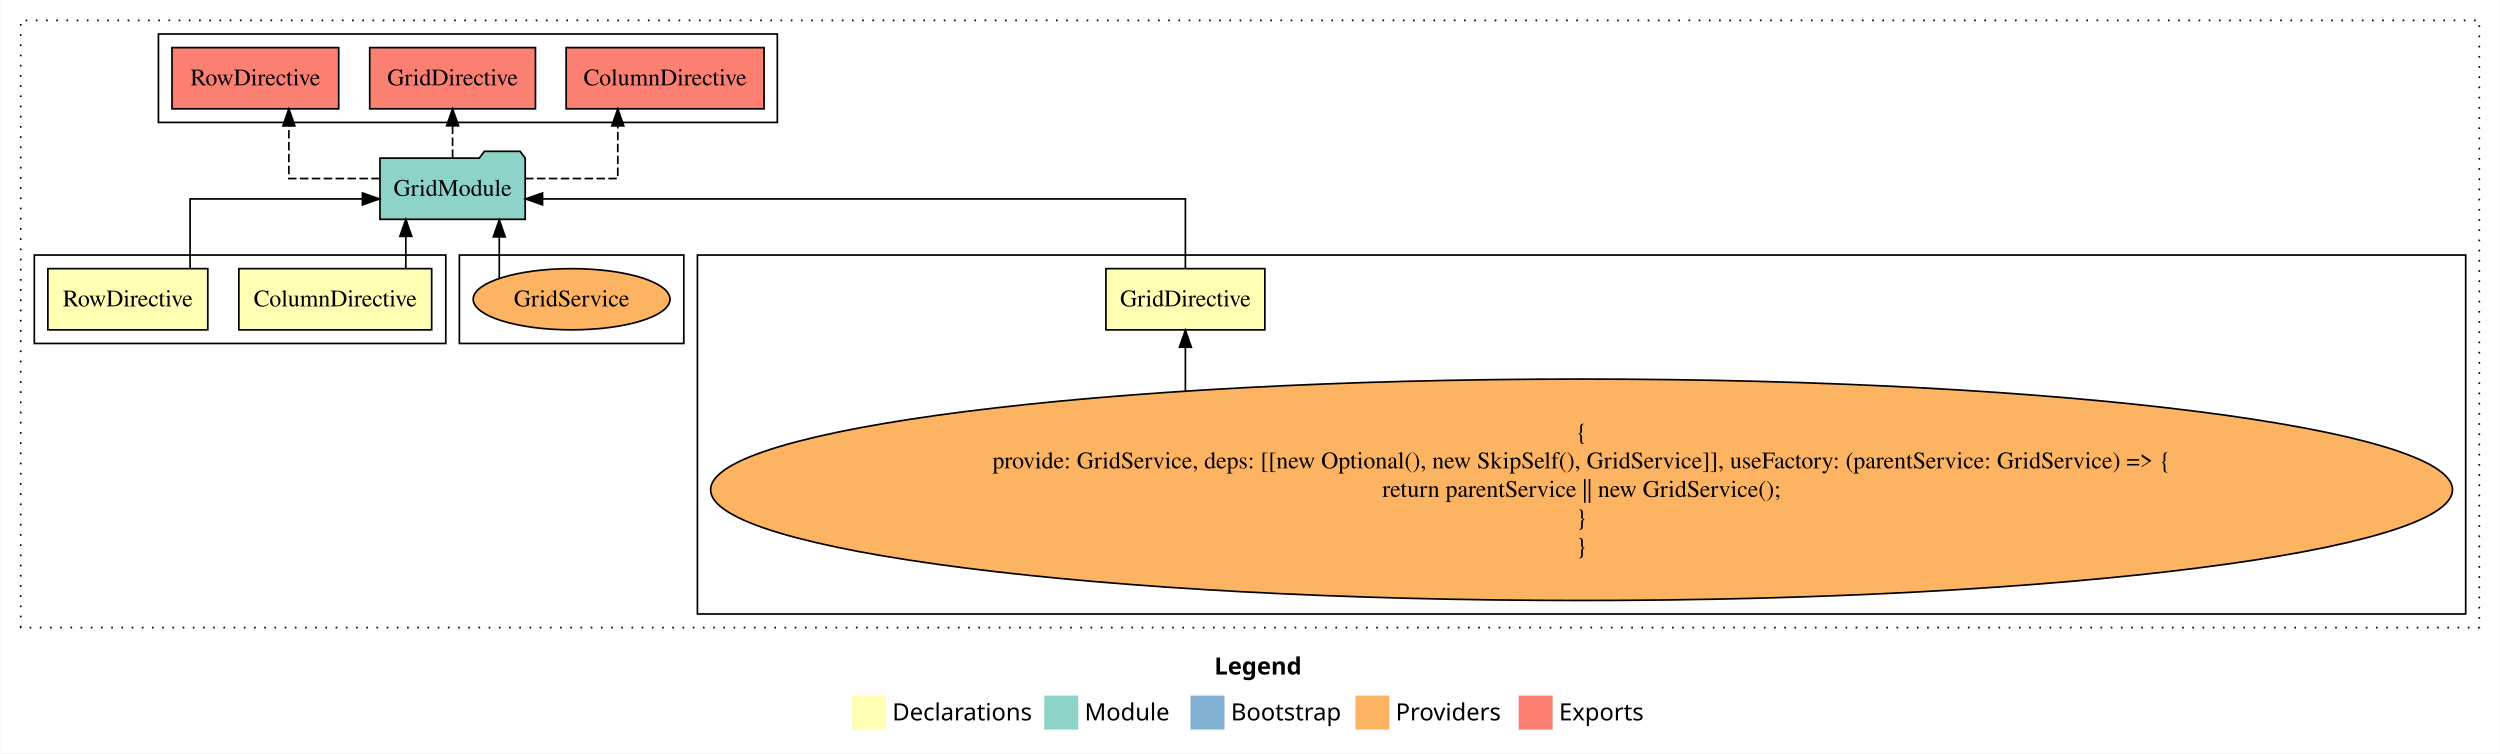
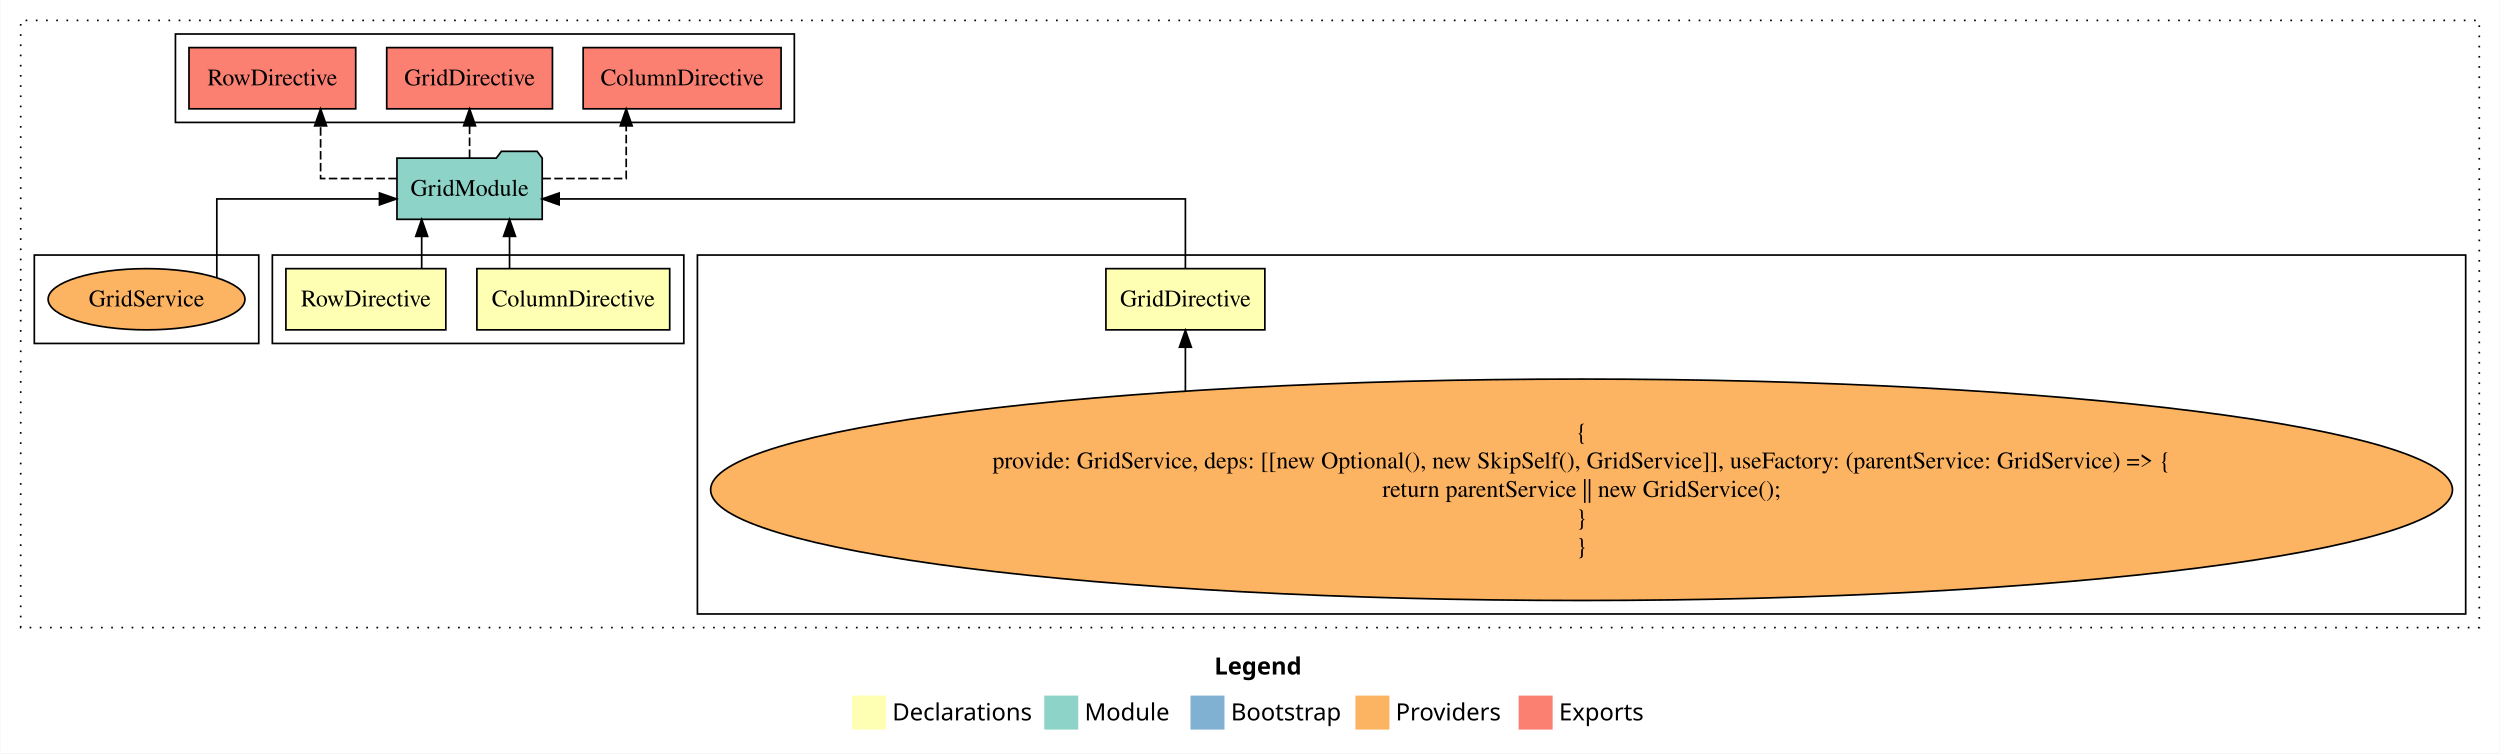
<svg xmlns="http://www.w3.org/2000/svg" width="1470pt" height="443pt" viewBox="0.00 0.00 1470.00 443.11">
  <g id="graph0" class="graph" transform="scale(1 1) rotate(0) translate(4 439.11)">
    <polygon fill="white" stroke="transparent" points="-4,4 -4,-439.11 1466,-439.11 1466,4 -4,4" />
    <text text-anchor="start" x="710.01" y="-42.4" font-family="Times-12" font-weight="bold" font-size="14.00">Legend</text>
    <polygon fill="#ffffb3" stroke="transparent" points="497,-10 497,-30 517,-30 517,-10 497,-10" />
    <text text-anchor="start" x="520.63" y="-15.4" font-family="Times-12" font-size="14.00">  Declarations</text>
    <polygon fill="#8dd3c7" stroke="transparent" points="610,-10 610,-30 630,-30 630,-10 610,-10" />
    <text text-anchor="start" x="633.73" y="-15.4" font-family="Times-12" font-size="14.00">  Module</text>
    <polygon fill="#80b1d3" stroke="transparent" points="696,-10 696,-30 716,-30 716,-10 696,-10" />
    <text text-anchor="start" x="719.78" y="-15.4" font-family="Times-12" font-size="14.00">  Bootstrap</text>
    <polygon fill="#fdb462" stroke="transparent" points="793,-10 793,-30 813,-30 813,-10 793,-10" />
    <text text-anchor="start" x="816.67" y="-15.4" font-family="Times-12" font-size="14.00">  Providers</text>
    <polygon fill="#fb8072" stroke="transparent" points="889,-10 889,-30 909,-30 909,-10 889,-10" />
    <text text-anchor="start" x="912.73" y="-15.4" font-family="Times-12" font-size="14.00">  Exports</text>
    <g id="clust1" class="cluster">
      <polygon fill="none" stroke="black" stroke-dasharray="1,5" points="8,-70 8,-427.11 1454,-427.11 1454,-70 8,-70" />
    </g>
    <g id="clust4" class="cluster">
      <polygon fill="none" stroke="black" points="406,-78 406,-289.11 1446,-289.11 1446,-78 406,-78" />
    </g>
-     <g id="clust9" class="cluster">
-       <polygon fill="none" stroke="black" points="266,-237.11 266,-289.11 398,-289.11 398,-237.11 266,-237.11" />
+     <g id="clust2" class="cluster">
+       <polygon fill="none" stroke="black" points="156,-237.11 156,-289.11 398,-289.11 398,-237.11 156,-237.11" />
    </g>
    <g id="clust7" class="cluster">
-       <polygon fill="none" stroke="black" points="89,-367.11 89,-419.11 453,-419.11 453,-367.11 89,-367.11" />
+       <polygon fill="none" stroke="black" points="99,-367.11 99,-419.11 463,-419.11 463,-367.11 99,-367.11" />
    </g>
-     <g id="clust2" class="cluster">
-       <polygon fill="none" stroke="black" points="16,-237.11 16,-289.11 258,-289.11 258,-237.11 16,-237.11" />
+     <g id="clust9" class="cluster">
+       <polygon fill="none" stroke="black" points="16,-237.11 16,-289.11 148,-289.11 148,-237.11 16,-237.11" />
    </g>
    <g id="node1" class="node">
-       <polygon fill="#ffffb3" stroke="black" points="249.7,-281.11 136.3,-281.11 136.3,-245.11 249.7,-245.11 249.7,-281.11" />
-       <text text-anchor="middle" x="193" y="-258.91" font-family="Times,serif" font-size="14.00">ColumnDirective</text>
+       <polygon fill="#ffffb3" stroke="black" points="389.7,-281.11 276.3,-281.11 276.3,-245.11 389.7,-245.11 389.7,-281.11" />
+       <text text-anchor="middle" x="333" y="-258.91" font-family="Times,serif" font-size="14.00">ColumnDirective</text>
    </g>
    <g id="node4" class="node">
-       <polygon fill="#8dd3c7" stroke="black" points="304.71,-346.11 301.71,-350.11 280.71,-350.11 277.71,-346.11 219.29,-346.11 219.29,-310.11 304.71,-310.11 304.71,-346.11" />
-       <text text-anchor="middle" x="262" y="-323.91" font-family="Times,serif" font-size="14.00">GridModule</text>
+       <polygon fill="#8dd3c7" stroke="black" points="314.71,-346.11 311.71,-350.11 290.71,-350.11 287.71,-346.11 229.29,-346.11 229.29,-310.11 314.71,-310.11 314.71,-346.11" />
+       <text text-anchor="middle" x="272" y="-323.91" font-family="Times,serif" font-size="14.00">GridModule</text>
    </g>
    <g id="edge1" class="edge">
-       <path fill="none" stroke="black" d="M234.5,-281.21C234.5,-281.21 234.5,-300.1 234.5,-300.1" />
-       <polygon fill="black" stroke="black" points="231,-300.1 234.5,-310.1 238,-300.1 231,-300.1" />
+       <path fill="none" stroke="black" d="M295.5,-281.21C295.5,-281.21 295.5,-300.1 295.5,-300.1" />
+       <polygon fill="black" stroke="black" points="292,-300.1 295.5,-310.1 299,-300.1 292,-300.1" />
    </g>
    <g id="node2" class="node">
      <polygon fill="#ffffb3" stroke="black" points="739.74,-281.11 646.26,-281.11 646.26,-245.11 739.74,-245.11 739.74,-281.11" />
      <text text-anchor="middle" x="693" y="-258.91" font-family="Times,serif" font-size="14.00">GridDirective</text>
    </g>
    <g id="edge2" class="edge">
-       <path fill="none" stroke="black" d="M693,-281.13C693,-298.48 693,-322.11 693,-322.11 693,-322.11 314.9,-322.11 314.9,-322.11" />
-       <polygon fill="black" stroke="black" points="314.9,-318.61 304.9,-322.11 314.9,-325.61 314.9,-318.61" />
+       <path fill="none" stroke="black" d="M693,-281.13C693,-298.48 693,-322.11 693,-322.11 693,-322.11 324.68,-322.11 324.68,-322.11" />
+       <polygon fill="black" stroke="black" points="324.68,-318.61 314.68,-322.11 324.68,-325.61 324.68,-318.61" />
    </g>
    <g id="node3" class="node">
-       <polygon fill="#ffffb3" stroke="black" points="118.03,-281.11 23.97,-281.11 23.97,-245.11 118.03,-245.11 118.03,-281.11" />
-       <text text-anchor="middle" x="71" y="-258.91" font-family="Times,serif" font-size="14.00">RowDirective</text>
+       <polygon fill="#ffffb3" stroke="black" points="258.03,-281.11 163.97,-281.11 163.97,-245.11 258.03,-245.11 258.03,-281.11" />
+       <text text-anchor="middle" x="211" y="-258.91" font-family="Times,serif" font-size="14.00">RowDirective</text>
    </g>
    <g id="edge4" class="edge">
-       <path fill="none" stroke="black" d="M107.62,-281.13C107.62,-298.48 107.62,-322.11 107.62,-322.11 107.62,-322.11 209,-322.11 209,-322.11" />
-       <polygon fill="black" stroke="black" points="209,-325.61 219,-322.11 209,-318.61 209,-325.61" />
+       <path fill="none" stroke="black" d="M243.83,-281.21C243.83,-281.21 243.83,-300.1 243.83,-300.1" />
+       <polygon fill="black" stroke="black" points="240.33,-300.1 243.83,-310.1 247.33,-300.1 240.33,-300.1" />
    </g>
    <g id="node6" class="node">
-       <polygon fill="#fb8072" stroke="black" points="445.2,-411.11 328.8,-411.11 328.8,-375.11 445.2,-375.11 445.2,-411.11" />
-       <text text-anchor="middle" x="387" y="-388.91" font-family="Times,serif" font-size="14.00">ColumnDirective </text>
+       <polygon fill="#fb8072" stroke="black" points="455.2,-411.11 338.8,-411.11 338.8,-375.11 455.2,-375.11 455.2,-411.11" />
+       <text text-anchor="middle" x="397" y="-388.91" font-family="Times,serif" font-size="14.00">ColumnDirective </text>
    </g>
    <g id="edge5" class="edge">
-       <path fill="none" stroke="black" stroke-dasharray="5,2" d="M304.62,-334.11C330.73,-334.11 359.17,-334.11 359.17,-334.11 359.17,-334.11 359.17,-365.09 359.17,-365.09" />
-       <polygon fill="black" stroke="black" points="355.67,-365.09 359.17,-375.09 362.67,-365.09 355.67,-365.09" />
+       <path fill="none" stroke="black" stroke-dasharray="5,2" d="M314.83,-334.11C338.88,-334.11 364.12,-334.11 364.12,-334.11 364.12,-334.11 364.12,-365.09 364.12,-365.09" />
+       <polygon fill="black" stroke="black" points="360.63,-365.09 364.12,-375.09 367.63,-365.09 360.63,-365.09" />
    </g>
    <g id="node7" class="node">
-       <polygon fill="#fb8072" stroke="black" points="310.74,-411.11 213.26,-411.11 213.26,-375.11 310.74,-375.11 310.74,-411.11" />
-       <text text-anchor="middle" x="262" y="-388.91" font-family="Times,serif" font-size="14.00">GridDirective </text>
+       <polygon fill="#fb8072" stroke="black" points="320.74,-411.11 223.26,-411.11 223.26,-375.11 320.74,-375.11 320.74,-411.11" />
+       <text text-anchor="middle" x="272" y="-388.91" font-family="Times,serif" font-size="14.00">GridDirective </text>
    </g>
    <g id="edge6" class="edge">
-       <path fill="none" stroke="black" stroke-dasharray="5,2" d="M262,-346.21C262,-346.21 262,-365.1 262,-365.1" />
-       <polygon fill="black" stroke="black" points="258.5,-365.1 262,-375.1 265.5,-365.1 258.5,-365.1" />
+       <path fill="none" stroke="black" stroke-dasharray="5,2" d="M272,-346.21C272,-346.21 272,-365.1 272,-365.1" />
+       <polygon fill="black" stroke="black" points="268.5,-365.1 272,-375.1 275.5,-365.1 268.5,-365.1" />
    </g>
    <g id="node8" class="node">
-       <polygon fill="#fb8072" stroke="black" points="195.03,-411.11 96.97,-411.11 96.97,-375.11 195.03,-375.11 195.03,-411.11" />
-       <text text-anchor="middle" x="146" y="-388.91" font-family="Times,serif" font-size="14.00">RowDirective </text>
+       <polygon fill="#fb8072" stroke="black" points="205.03,-411.11 106.97,-411.11 106.97,-375.11 205.03,-375.11 205.03,-411.11" />
+       <text text-anchor="middle" x="156" y="-388.91" font-family="Times,serif" font-size="14.00">RowDirective </text>
    </g>
    <g id="edge7" class="edge">
-       <path fill="none" stroke="black" stroke-dasharray="5,2" d="M219.2,-334.11C193.49,-334.11 165.71,-334.11 165.71,-334.11 165.71,-334.11 165.71,-365.09 165.71,-365.09" />
-       <polygon fill="black" stroke="black" points="162.21,-365.09 165.71,-375.09 169.21,-365.09 162.21,-365.09" />
+       <path fill="none" stroke="black" stroke-dasharray="5,2" d="M229.21,-334.11C206.97,-334.11 184.38,-334.11 184.38,-334.11 184.38,-334.11 184.38,-365.09 184.38,-365.09" />
+       <polygon fill="black" stroke="black" points="180.88,-365.09 184.38,-375.09 187.88,-365.09 180.88,-365.09" />
    </g>
    <g id="node5" class="node">
      <ellipse fill="#fdb462" stroke="black" cx="926" cy="-151.05" rx="512.24" ry="65.11" />
      <text text-anchor="middle" x="926" y="-180.45" font-family="Times,serif" font-size="14.00">{</text>
      <text text-anchor="middle" x="926" y="-163.65" font-family="Times,serif" font-size="14.00">    provide: GridService, deps: [[new Optional(), new SkipSelf(), GridService]], useFactory: (parentService: GridService) =&gt; {</text>
      <text text-anchor="middle" x="926" y="-146.85" font-family="Times,serif" font-size="14.00">        return parentService || new GridService();</text>
      <text text-anchor="middle" x="926" y="-130.05" font-family="Times,serif" font-size="14.00">    }</text>
      <text text-anchor="middle" x="926" y="-113.25" font-family="Times,serif" font-size="14.00">}</text>
    </g>
    <g id="edge3" class="edge">
      <path fill="none" stroke="black" d="M693,-209.05C693,-209.05 693,-234.89 693,-234.89" />
      <polygon fill="black" stroke="black" points="689.5,-234.89 693,-244.89 696.5,-234.89 689.5,-234.89" />
    </g>
    <g id="node9" class="node">
-       <ellipse fill="#fdb462" stroke="black" cx="332" cy="-263.11" rx="57.88" ry="18" />
-       <text text-anchor="middle" x="332" y="-258.91" font-family="Times,serif" font-size="14.00">GridService</text>
+       <ellipse fill="#fdb462" stroke="black" cx="82" cy="-263.11" rx="57.88" ry="18" />
+       <text text-anchor="middle" x="82" y="-258.91" font-family="Times,serif" font-size="14.00">GridService</text>
    </g>
    <g id="edge8" class="edge">
-       <path fill="none" stroke="black" d="M289.46,-275.33C289.46,-275.33 289.46,-299.79 289.46,-299.79" />
-       <polygon fill="black" stroke="black" points="285.96,-299.79 289.46,-309.79 292.96,-299.79 285.96,-299.79" />
+       <path fill="none" stroke="black" d="M123.34,-275.91C123.34,-293.26 123.34,-322.11 123.34,-322.11 123.34,-322.11 219,-322.11 219,-322.11" />
+       <polygon fill="black" stroke="black" points="219,-325.61 229,-322.11 219,-318.61 219,-325.61" />
    </g>
  </g>
</svg>
